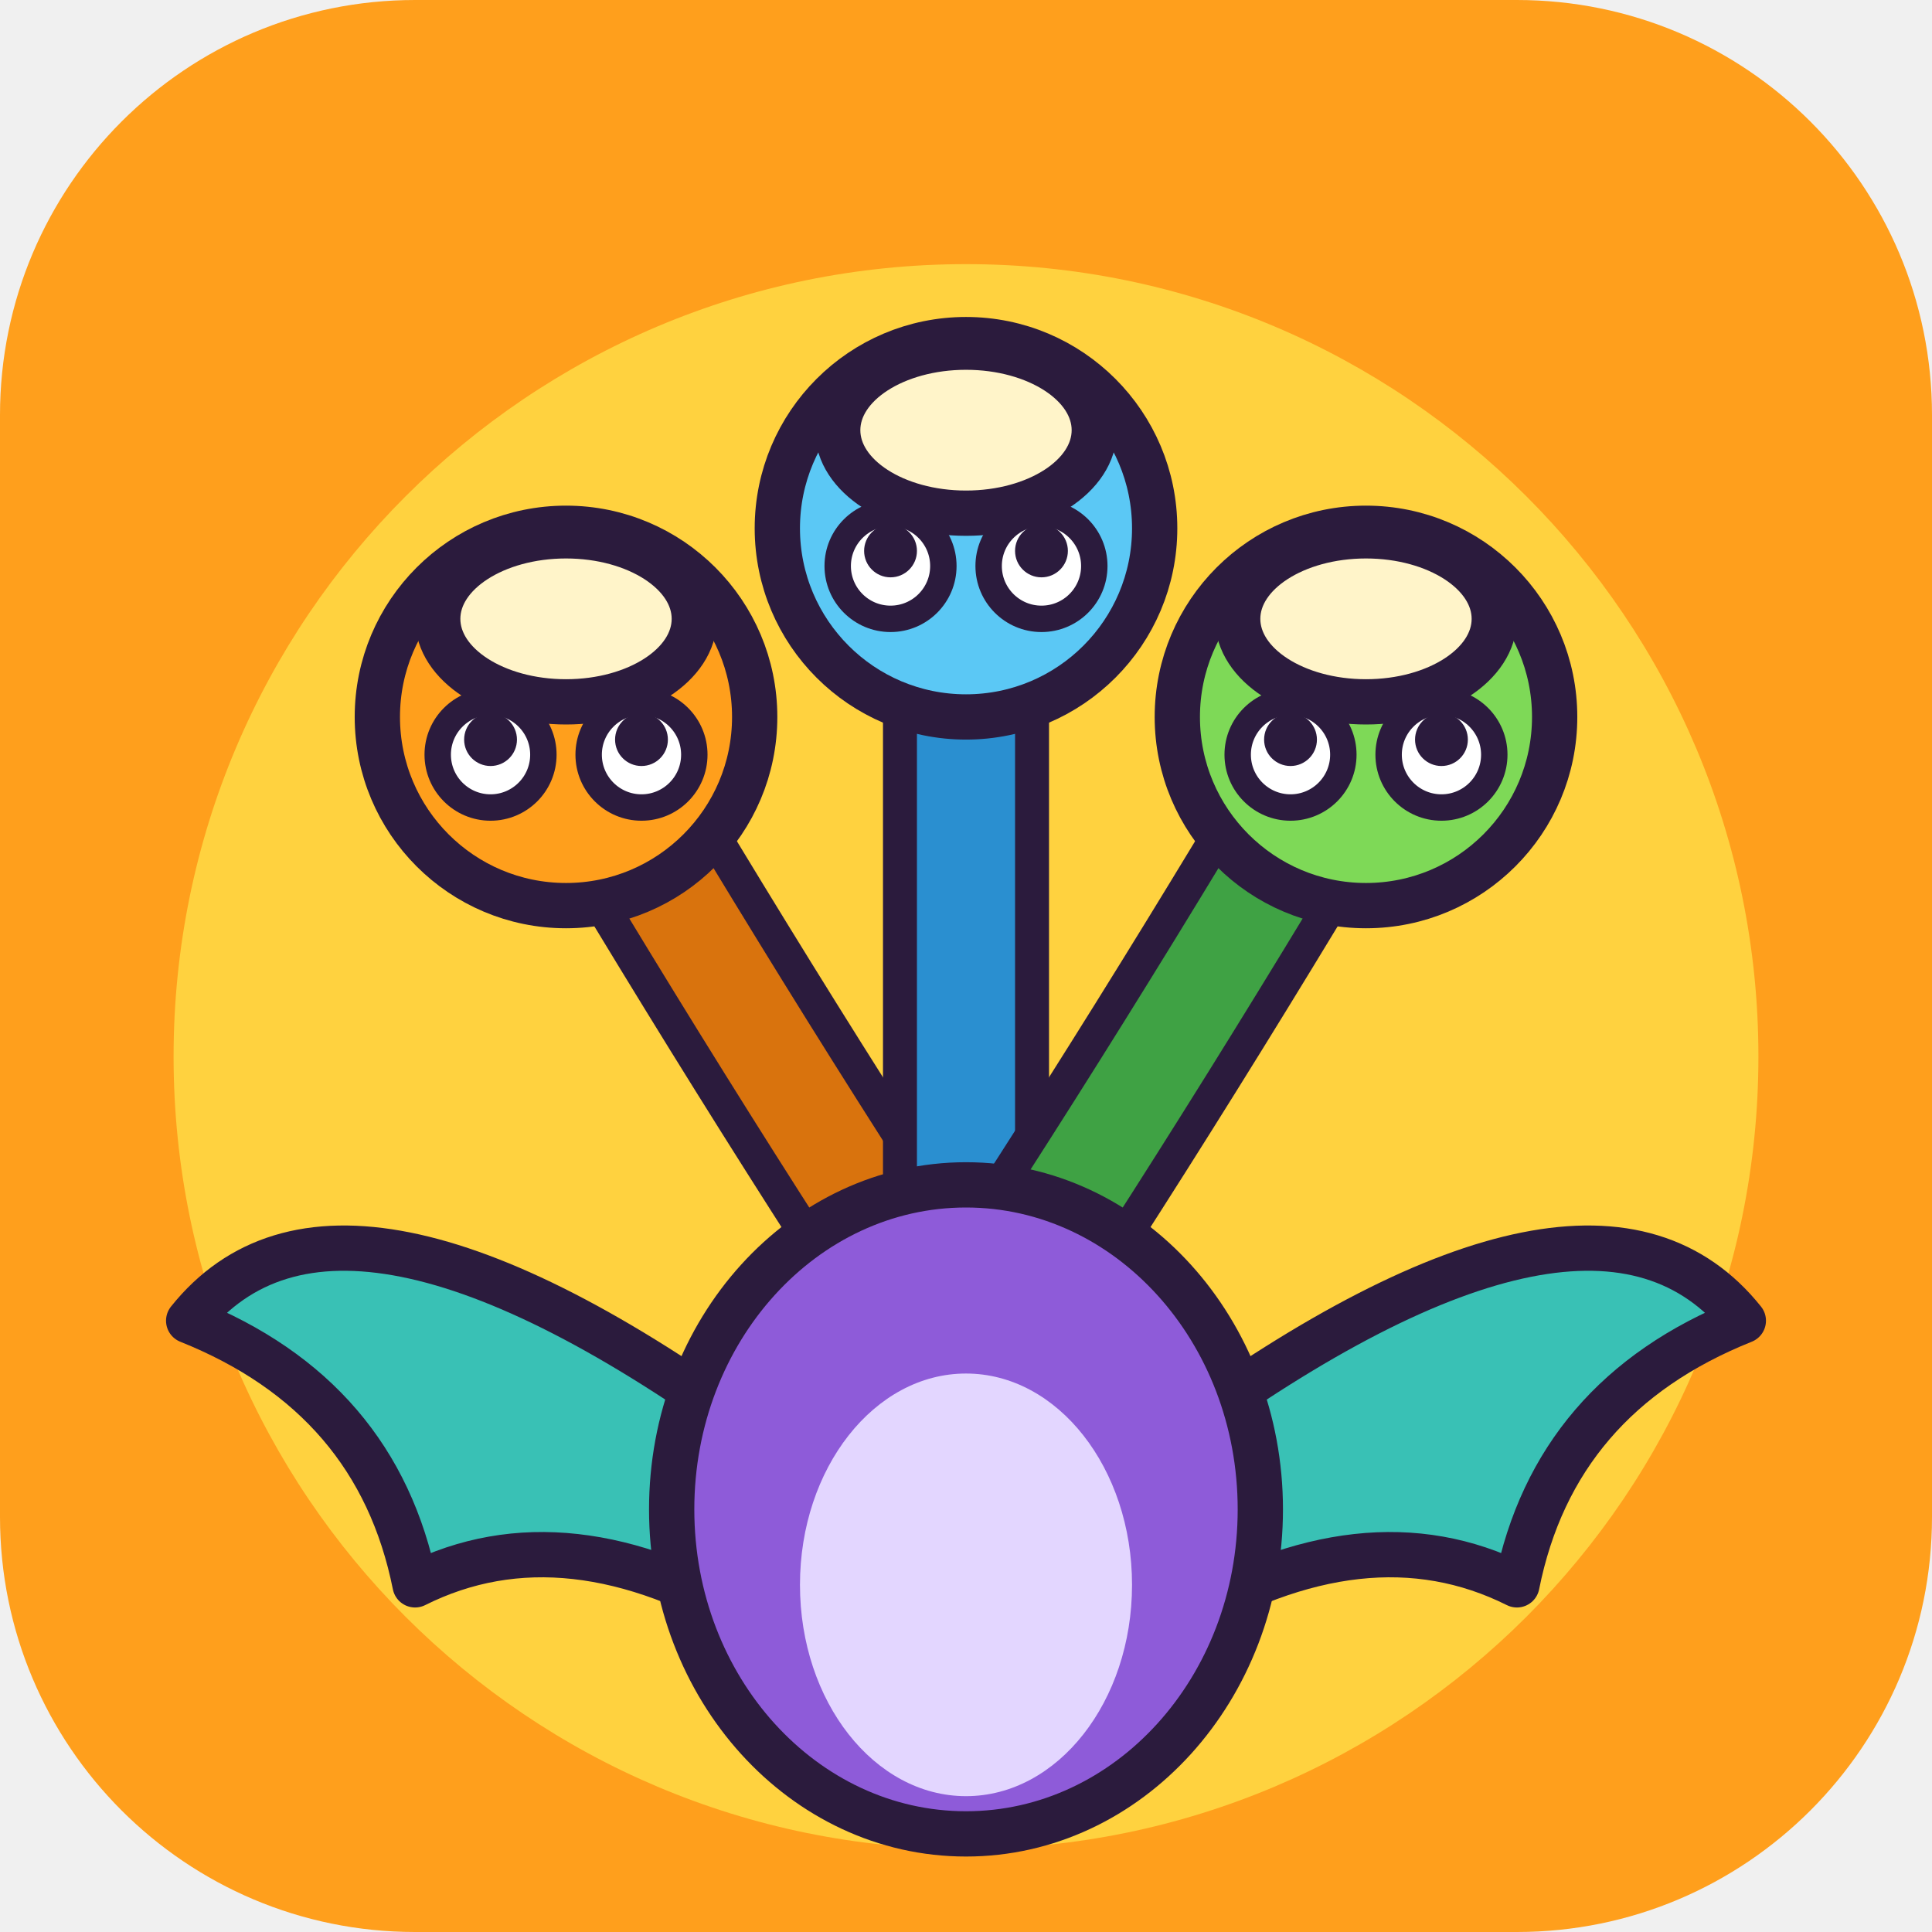
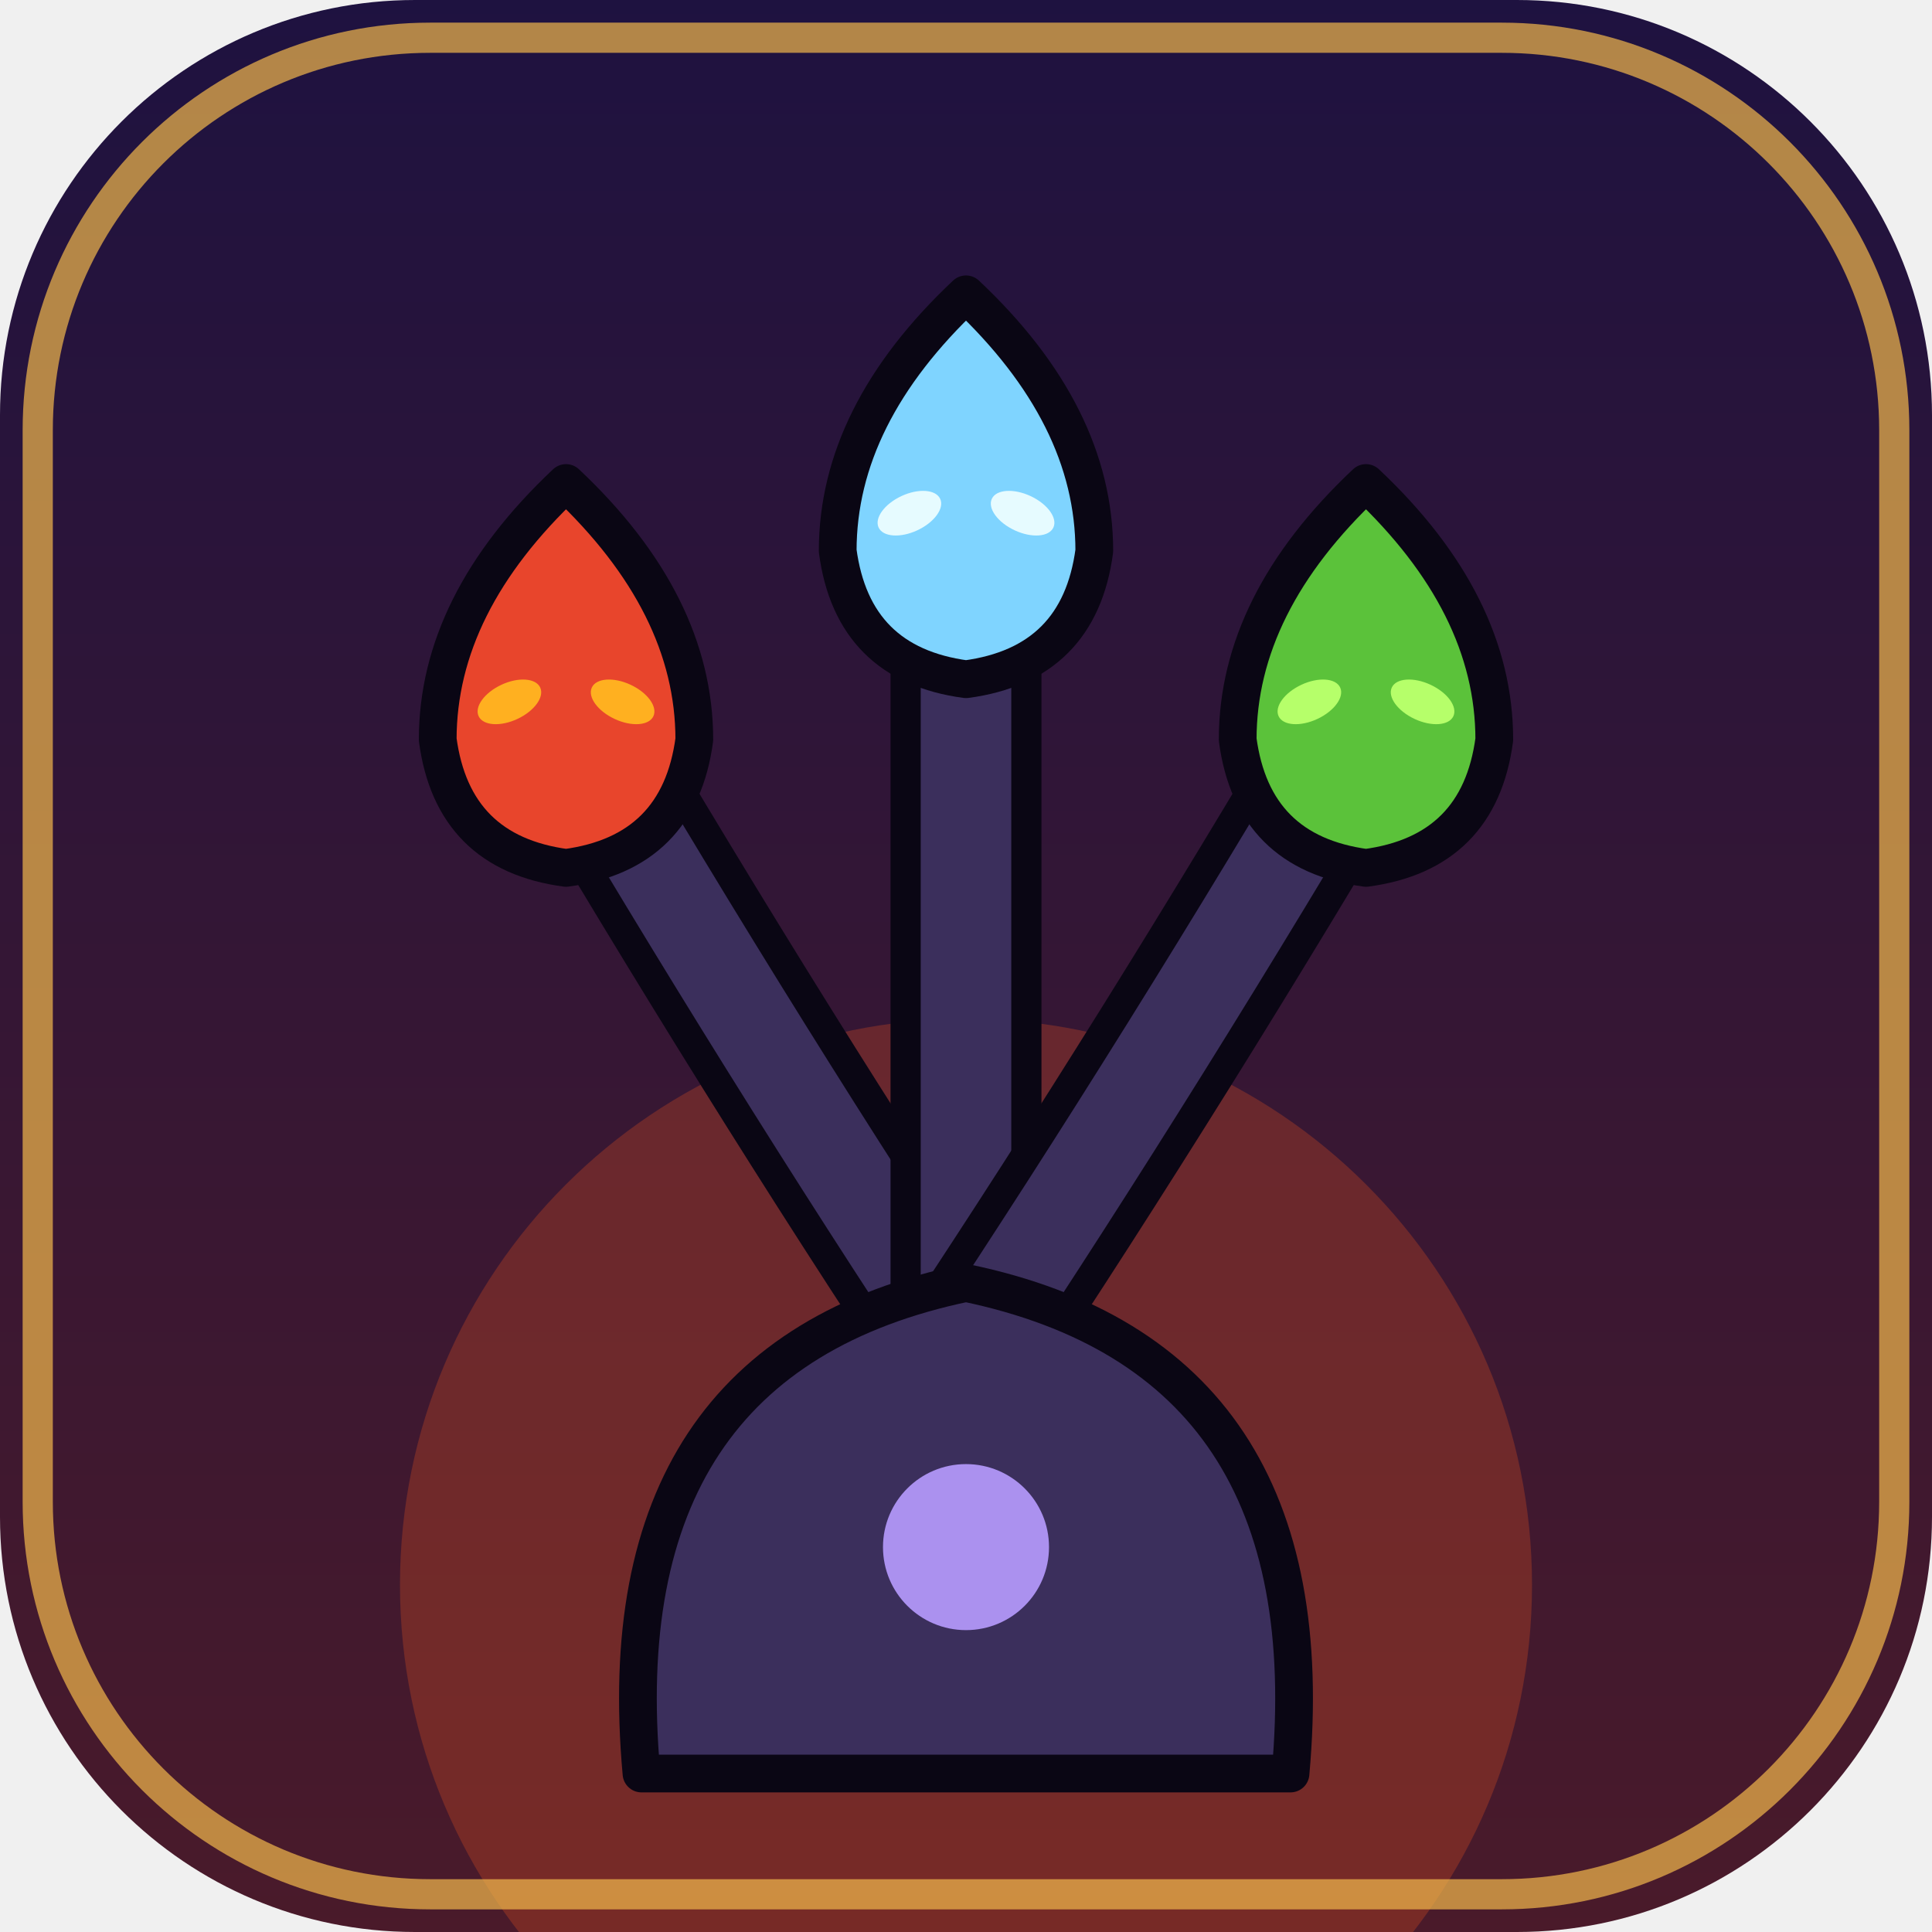
<svg xmlns="http://www.w3.org/2000/svg" viewBox="0 0 512 512" width="512" height="512">
-   <rect width="512" height="512" rx="110" fill="#FF9F1C" />
-   <circle cx="256" cy="280" r="210" fill="#FFD23F" />
-   <g stroke="#2B1B3D" stroke-width="12" stroke-linejoin="round" stroke-linecap="round">
-     <path d="M200 380 Q90 300 50 350 Q100 370 110 420 Q150 400 200 430 Z" fill="#39C1B5" />
-     <path d="M312 380 Q422 300 462 350 Q412 370 402 420 Q362 400 312 430 Z" fill="#39C1B5" />
-     <path d="M256 360 Q203 280 150 190" fill="none" stroke="#2B1B3D" stroke-width="44" />
-     <path d="M256 360 Q203 280 150 190" fill="none" stroke="#D9730D" stroke-width="26" />
-     <path d="M256 360 Q256 280 256 140" fill="none" stroke="#2B1B3D" stroke-width="44" />
-     <path d="M256 360 Q256 280 256 140" fill="none" stroke="#2A8FD0" stroke-width="26" />
-     <path d="M256 360 Q309 280 362 190" fill="none" stroke="#2B1B3D" stroke-width="44" />
-     <path d="M256 360 Q309 280 362 190" fill="none" stroke="#3FA244" stroke-width="26" />
-     <ellipse cx="256" cy="400" rx="78" ry="86" fill="#8E5BD9" />
-     <ellipse cx="256" cy="420" rx="44" ry="56" fill="#E3D6FF" stroke="none" />
-     <circle cx="150" cy="190" r="50" fill="#FF9F1C" />
-     <ellipse cx="150" cy="164" rx="34" ry="22" fill="#FFF4C9" />
-     <circle cx="130" cy="200" r="14" fill="#FFFFFF" stroke-width="7" />
-     <circle cx="170" cy="200" r="14" fill="#FFFFFF" stroke-width="7" />
-     <circle cx="130" cy="196" r="7" fill="#2B1B3D" stroke="none" />
-     <circle cx="170" cy="196" r="7" fill="#2B1B3D" stroke="none" />
-     <circle cx="256" cy="140" r="50" fill="#5BC8F5" />
-     <ellipse cx="256" cy="114" rx="34" ry="22" fill="#FFF4C9" />
-     <circle cx="236" cy="150" r="14" fill="#FFFFFF" stroke-width="7" />
-     <circle cx="276" cy="150" r="14" fill="#FFFFFF" stroke-width="7" />
-     <circle cx="236" cy="146" r="7" fill="#2B1B3D" stroke="none" />
-     <circle cx="276" cy="146" r="7" fill="#2B1B3D" stroke="none" />
-     <circle cx="362" cy="190" r="50" fill="#7ED957" />
-     <ellipse cx="362" cy="164" rx="34" ry="22" fill="#FFF4C9" />
-     <circle cx="342" cy="200" r="14" fill="#FFFFFF" stroke-width="7" />
-     <circle cx="382" cy="200" r="14" fill="#FFFFFF" stroke-width="7" />
-     <circle cx="342" cy="196" r="7" fill="#2B1B3D" stroke="none" />
-     <circle cx="382" cy="196" r="7" fill="#2B1B3D" stroke="none" />
+   <defs>
+     <linearGradient id="bg" x1="0" y1="0" x2="0" y2="1">
+       <stop offset="0" stop-color="#1E1240" />
+       <stop offset="1" stop-color="#4A1A2A" />
+     </linearGradient>
+   </defs>
+   <rect width="512" height="512" rx="110" fill="url(#bg)" />
+   <circle cx="256" cy="420" r="150" fill="#FF5A1A" opacity=".25" />
+   <g stroke="#0A0614" stroke-width="10" stroke-linejoin="round" stroke-linecap="round">
+     <path d="M256 360 Q203 280 150 190" fill="none" stroke="#0A0614" stroke-width="40" />
+     <path d="M256 360 Q203 280 150 190" fill="none" stroke="#3B2F5C" stroke-width="24" />
+     <path d="M256 360 Q256 280 256 140" fill="none" stroke="#0A0614" stroke-width="40" />
+     <path d="M256 360 Q256 280 256 140" fill="none" stroke="#3B2F5C" stroke-width="24" />
+     <path d="M256 360 Q309 280 362 190" fill="none" stroke="#0A0614" stroke-width="40" />
+     <path d="M256 360 Q309 280 362 190" fill="none" stroke="#3B2F5C" stroke-width="24" />
+     <path d="M170 470 Q160 360 256 340 Q352 360 342 470 Z" fill="#3B2F5C" />
+     <circle cx="256" cy="410" r="22" fill="#B79BFF" stroke="none" opacity=".9" />
+     <path d="M150 128 Q184 160 184 196 Q180 226 150 230 Q120 226 116 196 Q116 160 150 128 Z" fill="#E8452C" />
+     <ellipse cx="135" cy="186" rx="9" ry="5" fill="#FFB020" transform="rotate(-25 135 186)" stroke="none" />
+     <ellipse cx="165" cy="186" rx="9" ry="5" fill="#FFB020" transform="rotate(25 165 186)" stroke="none" />
+     <path d="M256 78 Q290 110 290 146 Q286 176 256 180 Q226 176 222 146 Q222 110 256 78 Z" fill="#7FD4FF" />
+     <ellipse cx="241" cy="136" rx="9" ry="5" fill="#E6FBFF" transform="rotate(-25 241 136)" stroke="none" />
+     <ellipse cx="271" cy="136" rx="9" ry="5" fill="#E6FBFF" transform="rotate(25 271 136)" stroke="none" />
+     <path d="M362 128 Q396 160 396 196 Q392 226 362 230 Q332 226 328 196 Q328 160 362 128 Z" fill="#5BC23A" />
+     <ellipse cx="347" cy="186" rx="9" ry="5" fill="#B6FF6A" transform="rotate(-25 347 186)" stroke="none" />
+     <ellipse cx="377" cy="186" rx="9" ry="5" fill="#B6FF6A" transform="rotate(25 377 186)" stroke="none" />
  </g>
+   <rect x="10" y="10" width="492" height="492" rx="104" fill="none" stroke="#F2B84B" stroke-width="8" opacity=".7" />
</svg>
